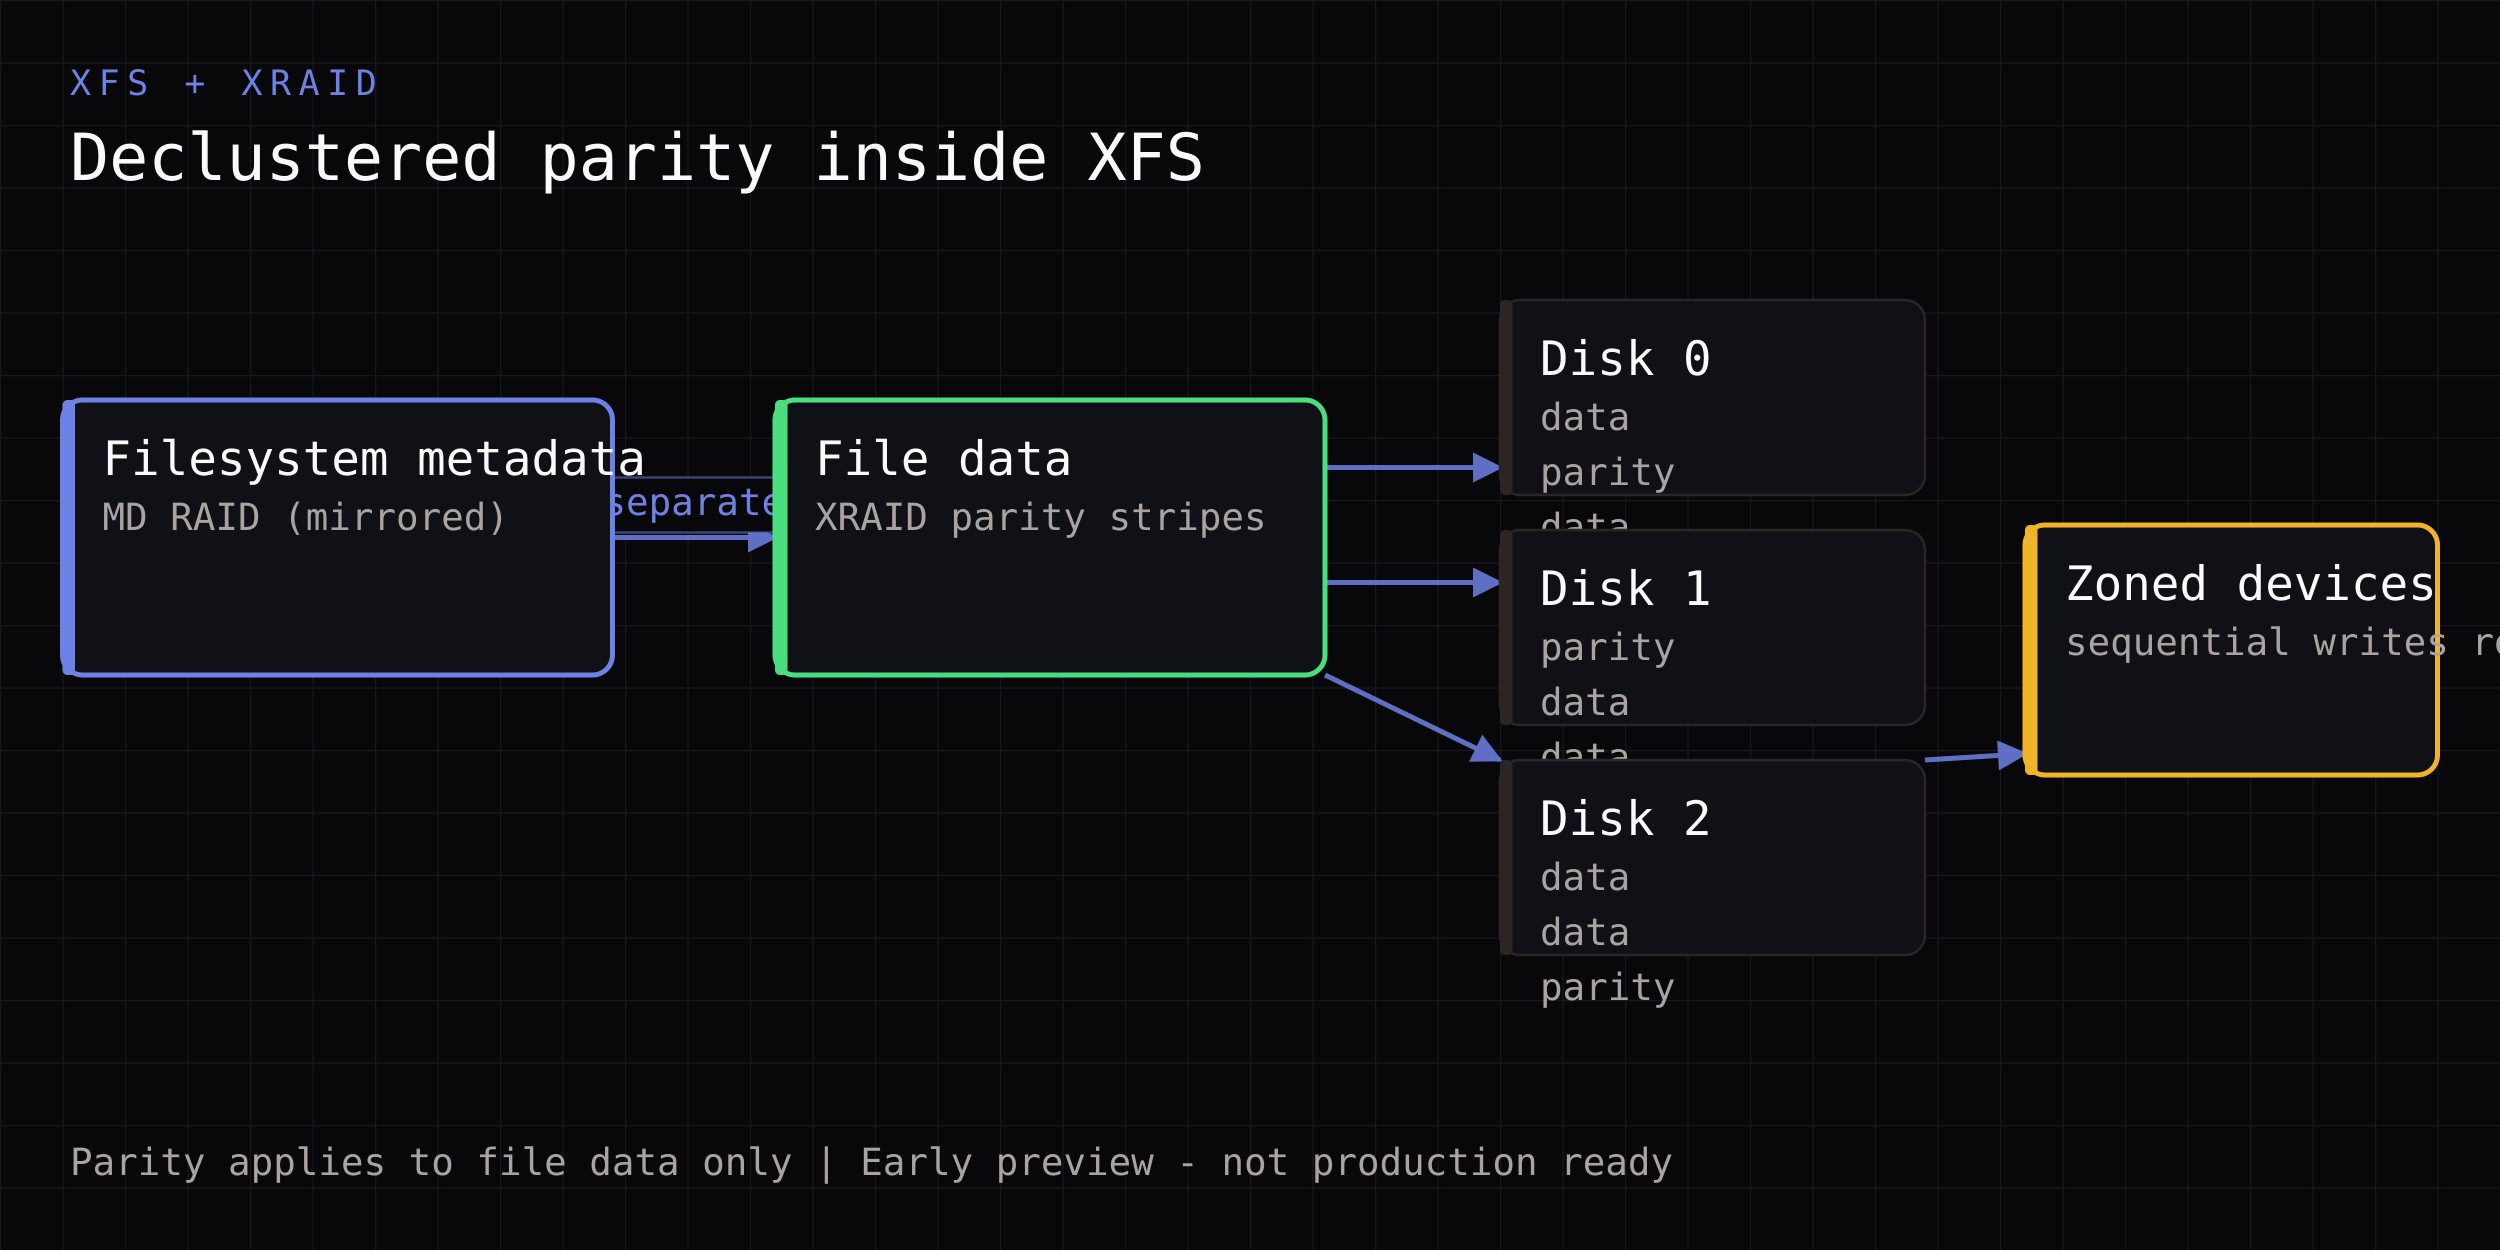
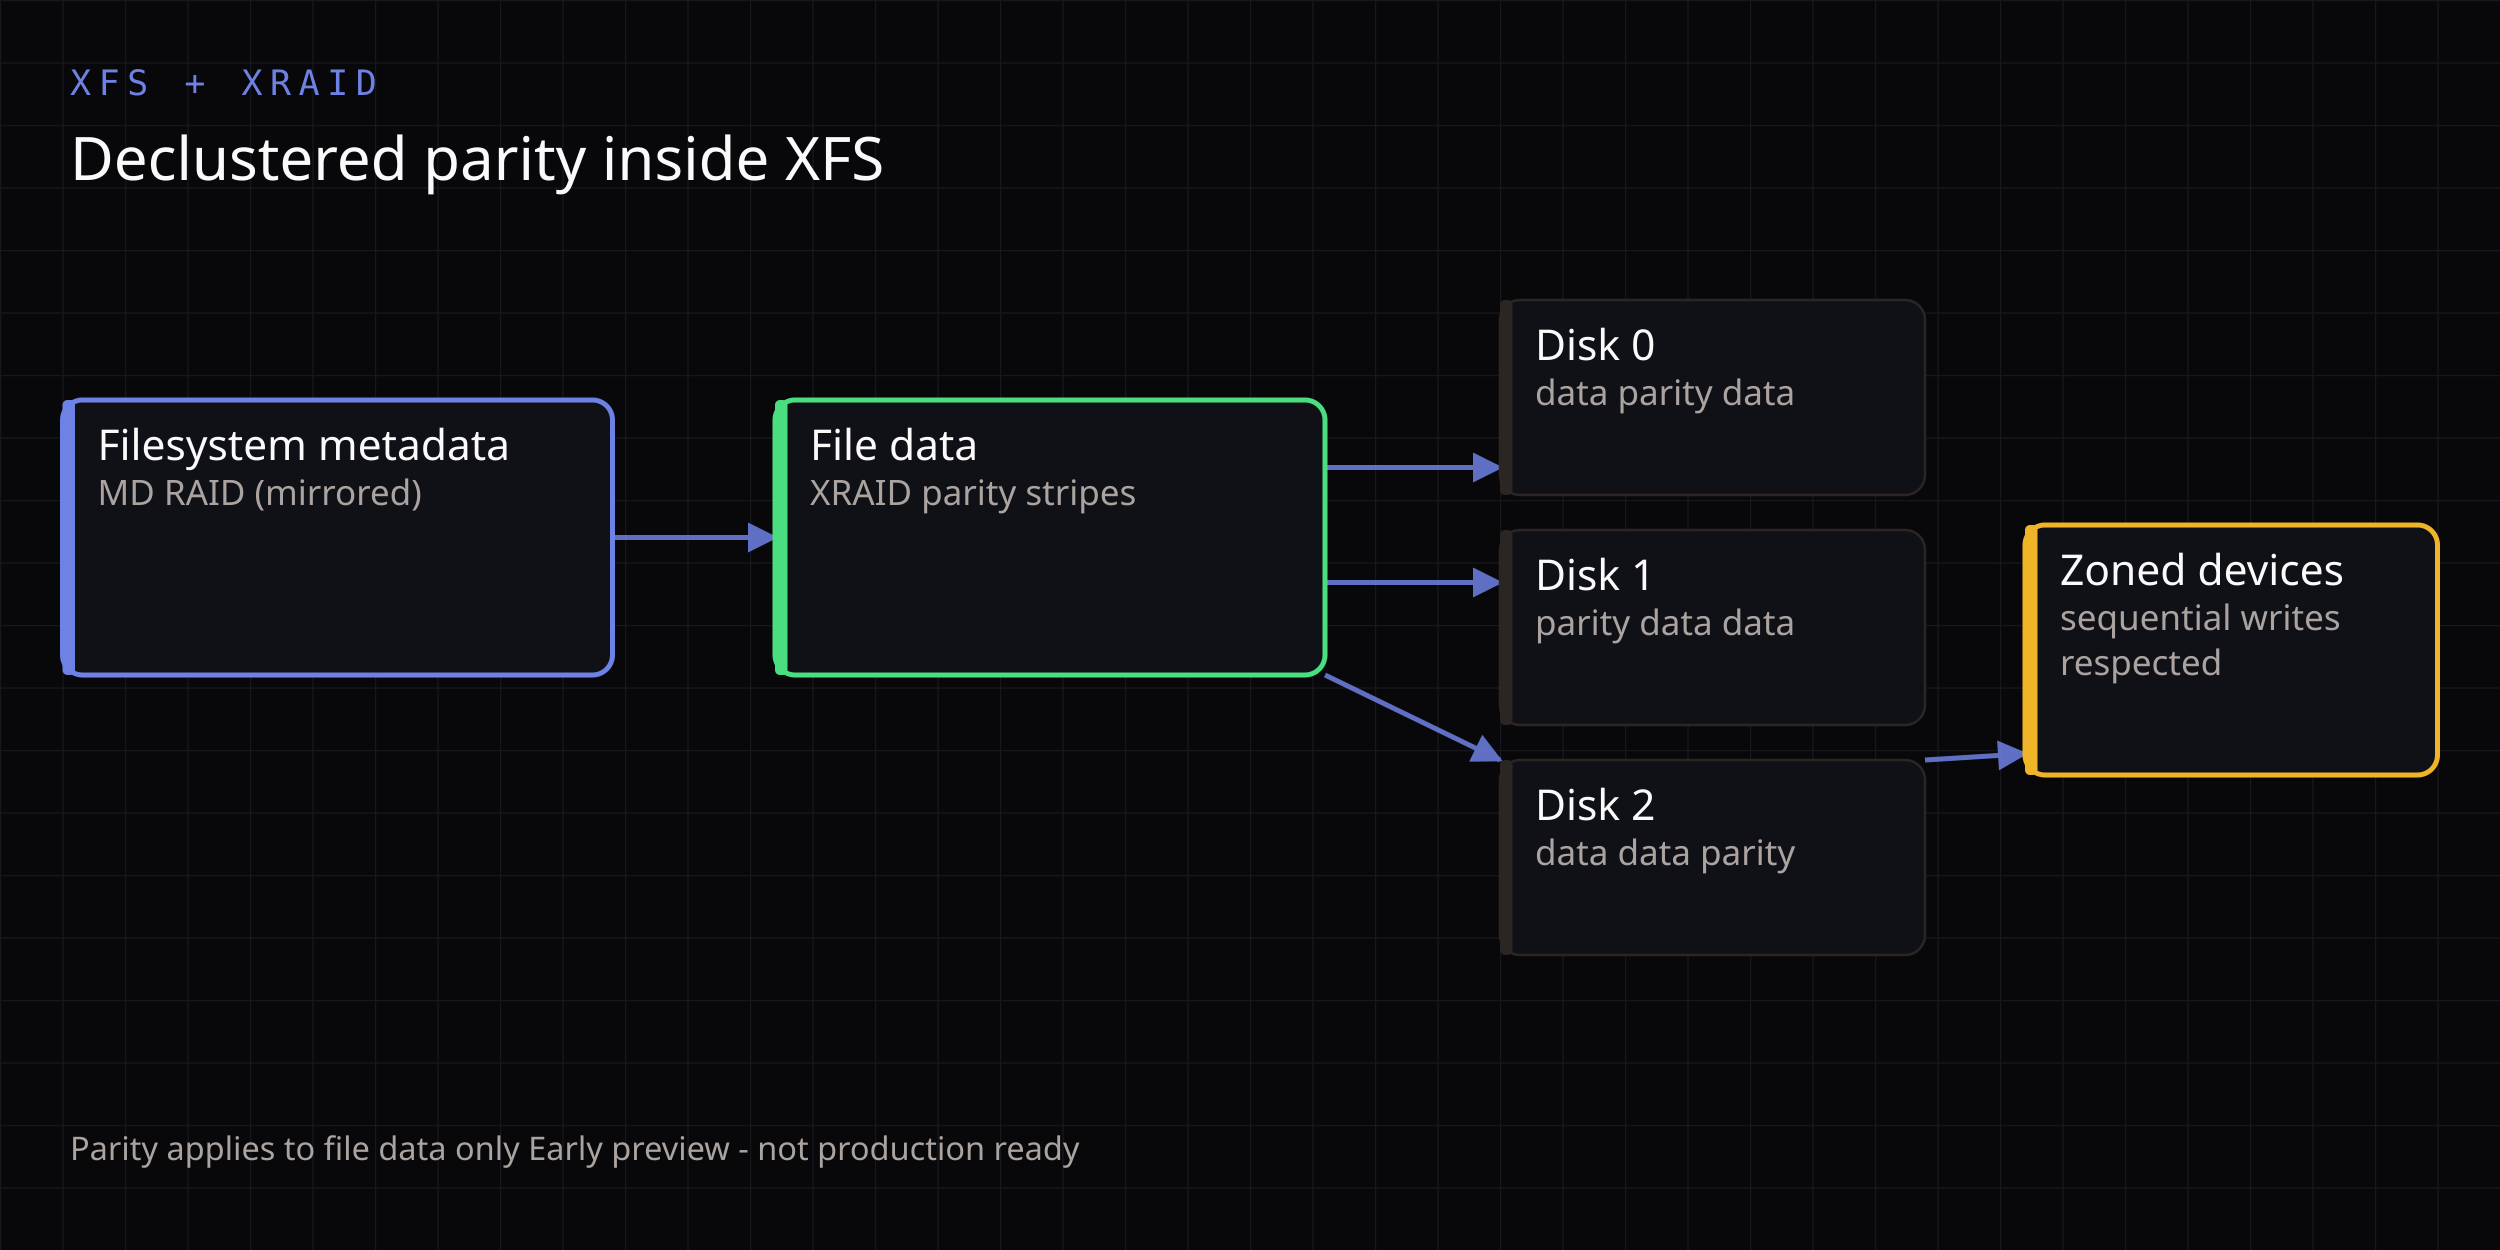
<svg xmlns="http://www.w3.org/2000/svg" width="1000" height="500" viewBox="0 0 1000 500" role="img" aria-label="Declustered parity inside XFS">
  <defs>
    <pattern id="g" width="25" height="25" patternUnits="userSpaceOnUse">
      <path d="M25 0H0V25" fill="none" stroke="#17171f" stroke-width="1" />
    </pattern>
    <marker id="a-accent" viewBox="0 0 10 10" refX="9" refY="5" markerWidth="6" markerHeight="6" orient="auto-start-reverse">
      <path d="M0 0 10 5 0 10z" fill="#6e81e4" />
    </marker>
    <marker id="a-good" viewBox="0 0 10 10" refX="9" refY="5" markerWidth="6" markerHeight="6" orient="auto-start-reverse">
      <path d="M0 0 10 5 0 10z" fill="#4ade80" />
    </marker>
    <marker id="a-warn" viewBox="0 0 10 10" refX="9" refY="5" markerWidth="6" markerHeight="6" orient="auto-start-reverse">
      <path d="M0 0 10 5 0 10z" fill="#f0b429" />
    </marker>
    <marker id="a-bad" viewBox="0 0 10 10" refX="9" refY="5" markerWidth="6" markerHeight="6" orient="auto-start-reverse">
      <path d="M0 0 10 5 0 10z" fill="#ff6b6b" />
    </marker>
  </defs>
  <rect width="1000" height="500" fill="#08080b" />
  <rect width="1000" height="500" fill="url(#g)" />
  <text x="28" y="38" fill="#6e81e4" font-size="14" letter-spacing="3" font-family="monospace">XFS + XRAID</text>
-   <text x="28" y="72" fill="#fafafa" font-size="26" font-family="monospace">Declustered parity inside XFS</text>
+   <text x="28" y="72" fill="#fafafa" font-size="24" font-family="system-ui, sans-serif">Declustered parity inside XFS</text>
  <line x1="245" y1="215" x2="310" y2="215" stroke="#6e81e4" stroke-width="2" marker-end="url(#a-accent)" opacity="0.85" />
-   <rect x="226.5" y="191" width="102" height="22" rx="4" fill="#08080b" stroke="#6e81e4" stroke-opacity="0.5" />
-   <text x="277.5" y="206" fill="#6e81e4" font-size="15" text-anchor="middle" font-family="monospace">separate</text>
  <line x1="530" y1="187" x2="600" y2="187" stroke="#6e81e4" stroke-width="2" marker-end="url(#a-accent)" opacity="0.85" />
  <line x1="530" y1="233" x2="600" y2="233" stroke="#6e81e4" stroke-width="2" marker-end="url(#a-accent)" opacity="0.85" />
  <line x1="530" y1="270" x2="600" y2="304" stroke="#6e81e4" stroke-width="2" marker-end="url(#a-accent)" opacity="0.85" />
  <line x1="770" y1="304" x2="810" y2="301.5" stroke="#6e81e4" stroke-width="2" marker-end="url(#a-accent)" opacity="0.85" />
  <rect x="25" y="160" width="220" height="110" rx="8" fill="#101017" stroke="#6e81e4" stroke-width="2" />
  <rect x="25" y="160" width="5" height="110" rx="2" fill="#6e81e4" />
-   <text x="41" y="190" fill="#fafafa" font-size="19" font-family="monospace">Filesystem metadata</text>
-   <text x="41" y="212" fill="#aaa39f" font-size="15" font-family="monospace">MD RAID (mirrored)</text>
+   <text x="39" y="184" fill="#fafafa" font-size="17" font-family="system-ui, sans-serif">Filesystem metadata</text>
+   <text x="39" y="202" fill="#aaa39f" font-size="14" font-family="system-ui, sans-serif">MD RAID (mirrored)</text>
  <rect x="310" y="160" width="220" height="110" rx="8" fill="#101017" stroke="#4ade80" stroke-width="2" />
  <rect x="310" y="160" width="5" height="110" rx="2" fill="#4ade80" />
-   <text x="326" y="190" fill="#fafafa" font-size="19" font-family="monospace">File data</text>
-   <text x="326" y="212" fill="#aaa39f" font-size="15" font-family="monospace">XRAID parity stripes</text>
+   <text x="324" y="184" fill="#fafafa" font-size="17" font-family="system-ui, sans-serif">File data</text>
+   <text x="324" y="202" fill="#aaa39f" font-size="14" font-family="system-ui, sans-serif">XRAID parity stripes</text>
  <rect x="600" y="120" width="170" height="78" rx="8" fill="#101017" stroke="#2b2523" stroke-width="1" />
  <rect x="600" y="120" width="5" height="78" rx="2" fill="#2b2523" />
-   <text x="616" y="150" fill="#fafafa" font-size="19" font-family="monospace">Disk 0</text>
-   <text x="616" y="172" fill="#aaa39f" font-size="15" font-family="monospace">data </text>
-   <text x="616" y="194" fill="#aaa39f" font-size="15" font-family="monospace"> parity </text>
-   <text x="616" y="216" fill="#aaa39f" font-size="15" font-family="monospace"> data</text>
+   <text x="614" y="144" fill="#fafafa" font-size="17" font-family="system-ui, sans-serif">Disk 0</text>
+   <text x="614" y="162" fill="#aaa39f" font-size="14" font-family="system-ui, sans-serif">data parity data</text>
  <rect x="600" y="212" width="170" height="78" rx="8" fill="#101017" stroke="#2b2523" stroke-width="1" />
  <rect x="600" y="212" width="5" height="78" rx="2" fill="#2b2523" />
-   <text x="616" y="242" fill="#fafafa" font-size="19" font-family="monospace">Disk 1</text>
-   <text x="616" y="264" fill="#aaa39f" font-size="15" font-family="monospace">parity </text>
-   <text x="616" y="286" fill="#aaa39f" font-size="15" font-family="monospace"> data </text>
-   <text x="616" y="308" fill="#aaa39f" font-size="15" font-family="monospace"> data</text>
+   <text x="614" y="236" fill="#fafafa" font-size="17" font-family="system-ui, sans-serif">Disk 1</text>
+   <text x="614" y="254" fill="#aaa39f" font-size="14" font-family="system-ui, sans-serif">parity data data</text>
  <rect x="600" y="304" width="170" height="78" rx="8" fill="#101017" stroke="#2b2523" stroke-width="1" />
  <rect x="600" y="304" width="5" height="78" rx="2" fill="#2b2523" />
-   <text x="616" y="334" fill="#fafafa" font-size="19" font-family="monospace">Disk 2</text>
-   <text x="616" y="356" fill="#aaa39f" font-size="15" font-family="monospace">data </text>
-   <text x="616" y="378" fill="#aaa39f" font-size="15" font-family="monospace"> data </text>
-   <text x="616" y="400" fill="#aaa39f" font-size="15" font-family="monospace"> parity</text>
+   <text x="614" y="328" fill="#fafafa" font-size="17" font-family="system-ui, sans-serif">Disk 2</text>
+   <text x="614" y="346" fill="#aaa39f" font-size="14" font-family="system-ui, sans-serif">data data parity</text>
  <rect x="810" y="210" width="165" height="100" rx="8" fill="#101017" stroke="#f0b429" stroke-width="2" />
  <rect x="810" y="210" width="5" height="100" rx="2" fill="#f0b429" />
-   <text x="826" y="240" fill="#fafafa" font-size="19" font-family="monospace">Zoned devices</text>
-   <text x="826" y="262" fill="#aaa39f" font-size="15" font-family="monospace">sequential writes respected</text>
-   <text x="28" y="470" fill="#aaa39f" font-size="15" font-family="monospace">Parity applies to file data only | Early preview - not production ready</text>
+   <text x="824" y="234" fill="#fafafa" font-size="17" font-family="system-ui, sans-serif">Zoned devices</text>
+   <text x="824" y="252" fill="#aaa39f" font-size="14" font-family="system-ui, sans-serif">sequential writes</text>
+   <text x="824" y="270" fill="#aaa39f" font-size="14" font-family="system-ui, sans-serif">respected</text>
+   <text x="28" y="464" fill="#aaa39f" font-size="13" font-family="system-ui, sans-serif">Parity applies to file data only Early preview - not production ready</text>
</svg>
